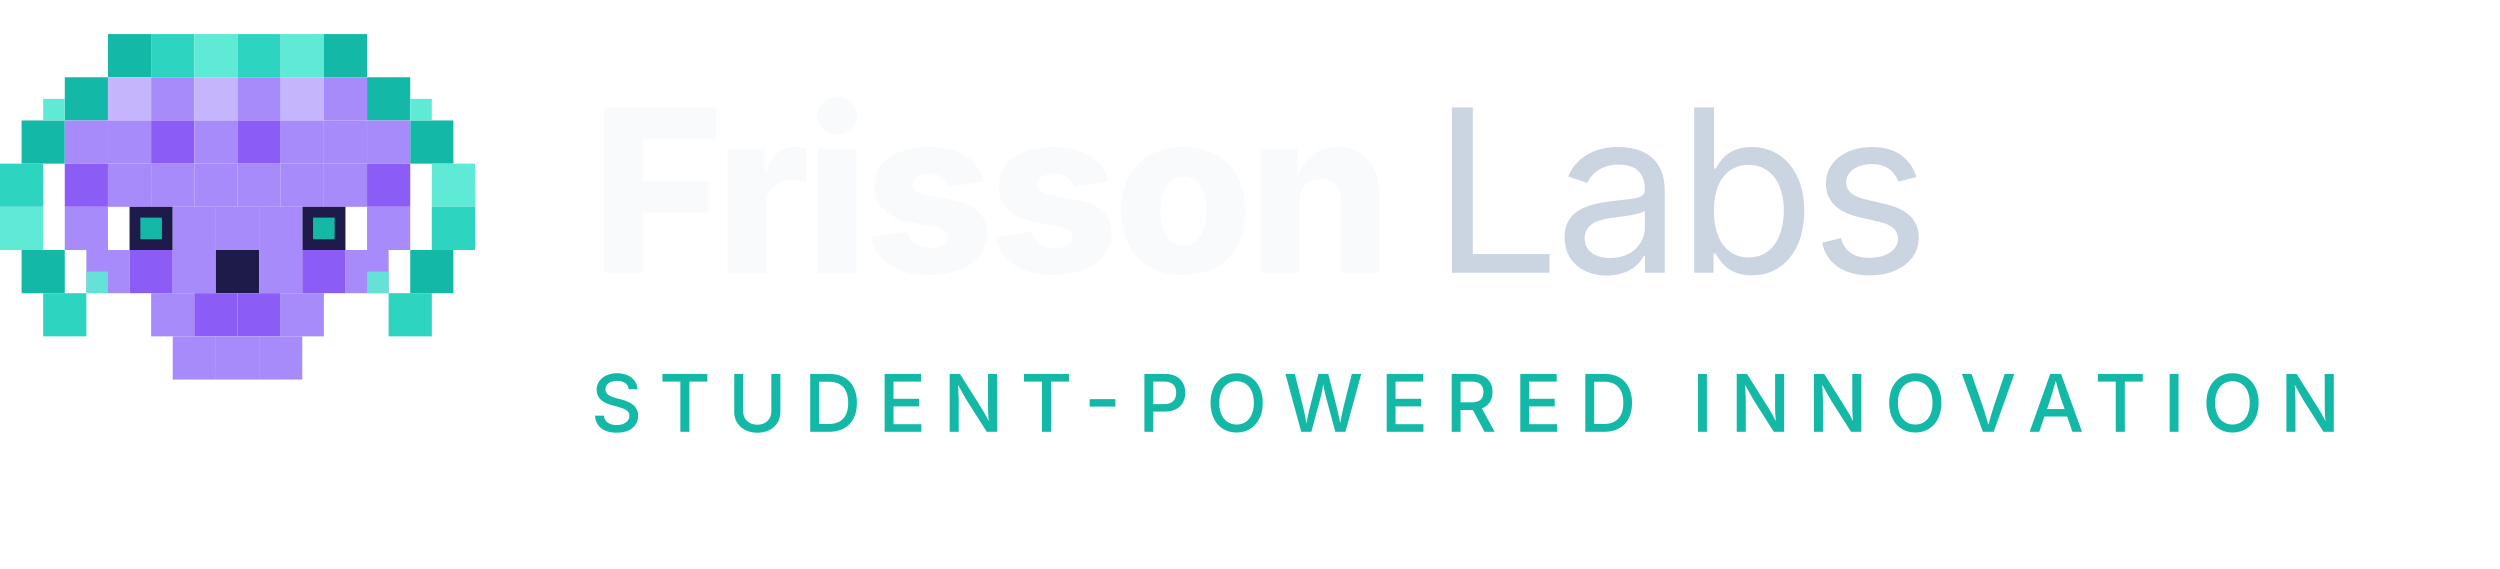
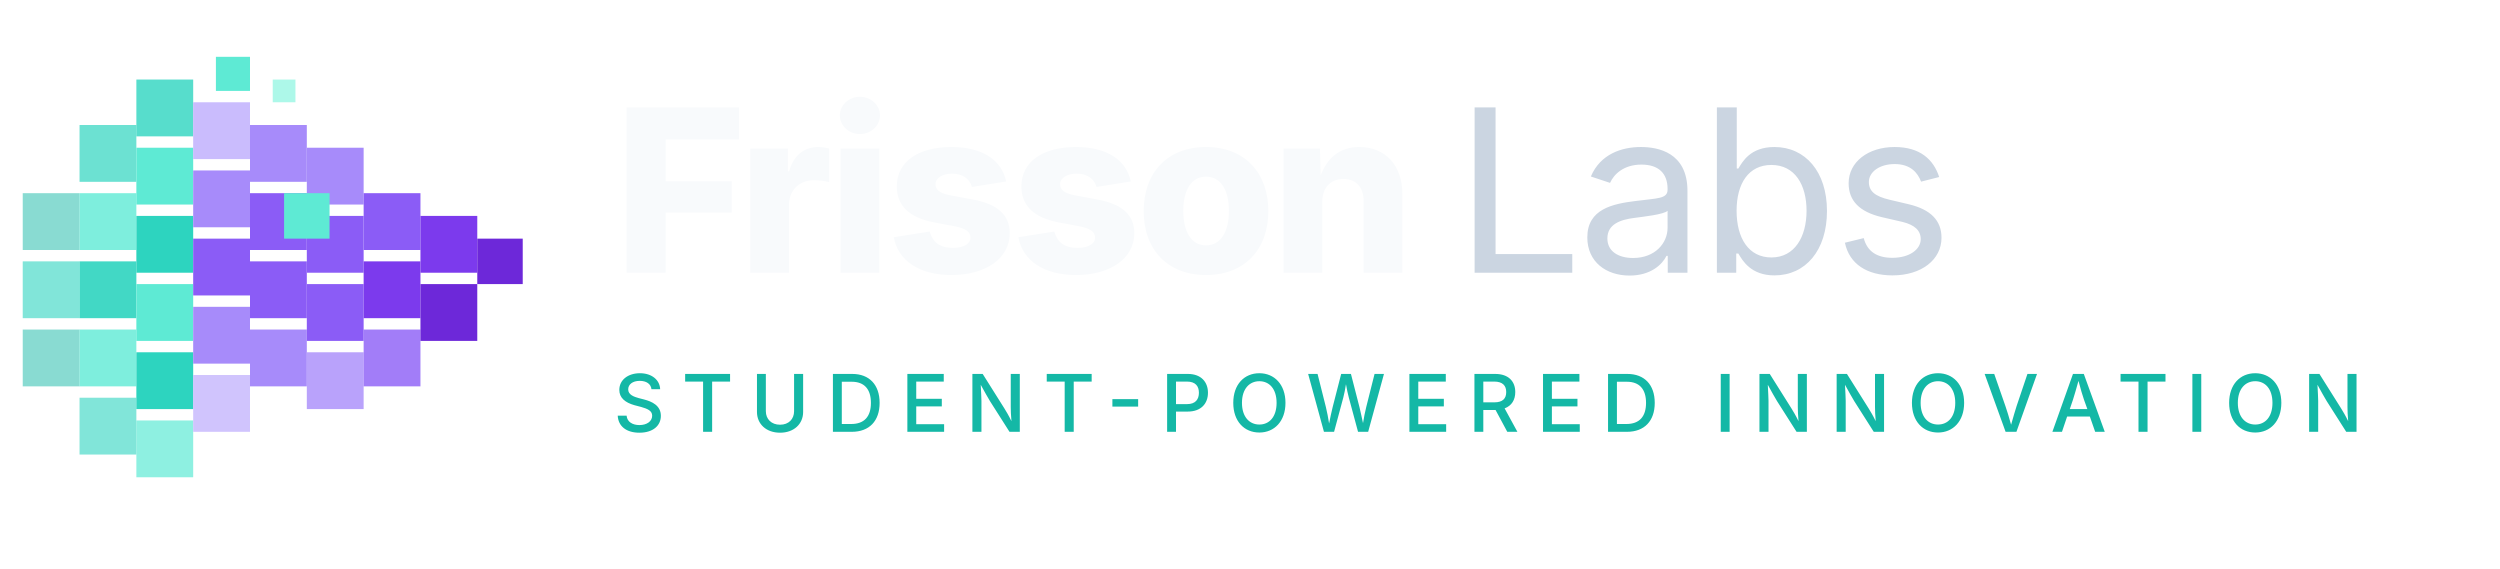
<svg xmlns="http://www.w3.org/2000/svg" viewBox="0 0 220 50">
-   <g transform="translate(0, 3) scale(0.95)">
-     <rect x="6" y="4" width="4" height="4" fill="#14B8A6" />
-     <rect x="10" y="0" width="4" height="4" fill="#14B8A6" />
-     <rect x="14" y="0" width="4" height="4" fill="#2dd4bf" />
-     <rect x="18" y="0" width="4" height="4" fill="#5eead4" />
-     <rect x="22" y="0" width="4" height="4" fill="#2dd4bf" />
-     <rect x="26" y="0" width="4" height="4" fill="#5eead4" />
-     <rect x="30" y="0" width="4" height="4" fill="#14B8A6" />
-     <rect x="34" y="4" width="4" height="4" fill="#14B8A6" />
-     <rect x="2" y="8" width="4" height="4" fill="#14B8A6" />
-     <rect x="38" y="8" width="4" height="4" fill="#14B8A6" />
-     <rect x="0" y="12" width="4" height="4" fill="#2dd4bf" />
-     <rect x="0" y="16" width="4" height="4" fill="#5eead4" />
-     <rect x="40" y="12" width="4" height="4" fill="#5eead4" />
-     <rect x="40" y="16" width="4" height="4" fill="#2dd4bf" />
-     <rect x="2" y="20" width="4" height="4" fill="#14B8A6" />
-     <rect x="38" y="20" width="4" height="4" fill="#14B8A6" />
-     <rect x="4" y="24" width="4" height="4" fill="#2dd4bf" />
-     <rect x="36" y="24" width="4" height="4" fill="#2dd4bf" />
-     <rect x="6" y="8" width="4" height="4" fill="#a78bfa" />
-     <rect x="10" y="4" width="4" height="4" fill="#c4b5fd" />
-     <rect x="14" y="4" width="4" height="4" fill="#a78bfa" />
-     <rect x="18" y="4" width="4" height="4" fill="#c4b5fd" />
-     <rect x="22" y="4" width="4" height="4" fill="#a78bfa" />
-     <rect x="26" y="4" width="4" height="4" fill="#c4b5fd" />
-     <rect x="30" y="4" width="4" height="4" fill="#a78bfa" />
-     <rect x="34" y="8" width="4" height="4" fill="#a78bfa" />
-     <rect x="6" y="12" width="4" height="4" fill="#8b5cf6" />
-     <rect x="34" y="12" width="4" height="4" fill="#8b5cf6" />
-     <rect x="6" y="16" width="4" height="4" fill="#a78bfa" />
-     <rect x="34" y="16" width="4" height="4" fill="#a78bfa" />
-     <rect x="8" y="20" width="4" height="4" fill="#a78bfa" />
-     <rect x="32" y="20" width="4" height="4" fill="#a78bfa" />
-     <rect x="10" y="8" width="4" height="4" fill="#a78bfa" />
-     <rect x="14" y="8" width="4" height="4" fill="#8b5cf6" />
-     <rect x="18" y="8" width="4" height="4" fill="#a78bfa" />
-     <rect x="22" y="8" width="4" height="4" fill="#8b5cf6" />
-     <rect x="26" y="8" width="4" height="4" fill="#a78bfa" />
-     <rect x="30" y="8" width="4" height="4" fill="#a78bfa" />
-     <rect x="10" y="12" width="4" height="4" fill="#a78bfa" />
-     <rect x="14" y="12" width="4" height="4" fill="#a78bfa" />
-     <rect x="18" y="12" width="4" height="4" fill="#a78bfa" />
-     <rect x="22" y="12" width="4" height="4" fill="#a78bfa" />
-     <rect x="26" y="12" width="4" height="4" fill="#a78bfa" />
-     <rect x="30" y="12" width="4" height="4" fill="#a78bfa" />
-     <rect x="12" y="16" width="4" height="4" fill="#1e1b4b" />
-     <rect x="13" y="17" width="2" height="2" fill="#14B8A6" />
-     <rect x="28" y="16" width="4" height="4" fill="#1e1b4b" />
-     <rect x="29" y="17" width="2" height="2" fill="#14B8A6" />
-     <rect x="16" y="16" width="4" height="4" fill="#a78bfa" />
-     <rect x="20" y="16" width="4" height="4" fill="#a78bfa" />
-     <rect x="24" y="16" width="4" height="4" fill="#a78bfa" />
-     <rect x="12" y="20" width="4" height="4" fill="#8b5cf6" />
-     <rect x="16" y="20" width="4" height="4" fill="#a78bfa" />
-     <rect x="20" y="20" width="4" height="4" fill="#1e1b4b" />
-     <rect x="24" y="20" width="4" height="4" fill="#a78bfa" />
-     <rect x="28" y="20" width="4" height="4" fill="#8b5cf6" />
-     <rect x="14" y="24" width="4" height="4" fill="#a78bfa" />
-     <rect x="18" y="24" width="4" height="4" fill="#8b5cf6" />
-     <rect x="22" y="24" width="4" height="4" fill="#8b5cf6" />
-     <rect x="26" y="24" width="4" height="4" fill="#a78bfa" />
-     <rect x="16" y="28" width="4" height="4" fill="#a78bfa" />
-     <rect x="20" y="28" width="4" height="4" fill="#a78bfa" />
-     <rect x="24" y="28" width="4" height="4" fill="#a78bfa" />
-     <rect x="8" y="22" width="2" height="2" fill="#5eead4" opacity="0.9" />
-     <rect x="34" y="22" width="2" height="2" fill="#5eead4" opacity="0.9" />
-     <rect x="4" y="6" width="2" height="2" fill="#5eead4" />
-     <rect x="38" y="6" width="2" height="2" fill="#5eead4" />
+   <g transform="translate(2, 5)">
+     <rect x="0" y="12" width="5" height="5" fill="#14B8A6" opacity="0.5" />
+     <rect x="0" y="18" width="5" height="5" fill="#2dd4bf" opacity="0.6" />
+     <rect x="0" y="24" width="5" height="5" fill="#14B8A6" opacity="0.5" />
+     <rect x="5" y="6" width="5" height="5" fill="#2dd4bf" opacity="0.7" />
+     <rect x="5" y="12" width="5" height="5" fill="#5eead4" opacity="0.8" />
+     <rect x="5" y="18" width="5" height="5" fill="#2dd4bf" opacity="0.9" />
+     <rect x="5" y="24" width="5" height="5" fill="#5eead4" opacity="0.8" />
+     <rect x="5" y="30" width="5" height="5" fill="#2dd4bf" opacity="0.6" />
+     <rect x="10" y="2" width="5" height="5" fill="#2dd4bf" opacity="0.8" />
+     <rect x="10" y="8" width="5" height="5" fill="#5eead4" />
+     <rect x="10" y="14" width="5" height="5" fill="#2dd4bf" />
+     <rect x="10" y="20" width="5" height="5" fill="#5eead4" />
+     <rect x="10" y="26" width="5" height="5" fill="#2dd4bf" />
+     <rect x="10" y="32" width="5" height="5" fill="#5eead4" opacity="0.7" />
+     <rect x="15" y="4" width="5" height="5" fill="#c4b5fd" opacity="0.9" />
+     <rect x="15" y="10" width="5" height="5" fill="#a78bfa" />
+     <rect x="15" y="16" width="5" height="5" fill="#8b5cf6" />
+     <rect x="15" y="22" width="5" height="5" fill="#a78bfa" />
+     <rect x="15" y="28" width="5" height="5" fill="#c4b5fd" opacity="0.8" />
+     <rect x="20" y="6" width="5" height="5" fill="#a78bfa" />
+     <rect x="20" y="12" width="5" height="5" fill="#8b5cf6" />
+     <rect x="20" y="18" width="5" height="5" fill="#8b5cf6" />
+     <rect x="20" y="24" width="5" height="5" fill="#a78bfa" />
+     <rect x="25" y="8" width="5" height="5" fill="#a78bfa" />
+     <rect x="25" y="14" width="5" height="5" fill="#8b5cf6" />
+     <rect x="25" y="20" width="5" height="5" fill="#8b5cf6" />
+     <rect x="25" y="26" width="5" height="5" fill="#a78bfa" opacity="0.8" />
+     <rect x="30" y="12" width="5" height="5" fill="#8b5cf6" />
+     <rect x="30" y="18" width="5" height="5" fill="#7c3aed" />
+     <rect x="30" y="24" width="5" height="5" fill="#8b5cf6" opacity="0.8" />
+     <rect x="35" y="14" width="5" height="5" fill="#7c3aed" />
+     <rect x="35" y="20" width="5" height="5" fill="#6d28d9" />
+     <rect x="40" y="16" width="4" height="4" fill="#6d28d9" />
+     <rect x="23" y="12" width="4" height="4" fill="#5eead4" />
+     <rect x="17" y="0" width="3" height="3" fill="#5eead4" />
+     <rect x="22" y="2" width="2" height="2" fill="#99f6e4" opacity="0.8" />
  </g>
-   <text x="52" y="24" font-family="system-ui, -apple-system, sans-serif" font-weight="800" font-size="20" fill="#f8fafc" letter-spacing="-0.5">Frisson</text>
-   <text x="126" y="24" font-family="system-ui, -apple-system, sans-serif" font-weight="400" font-size="20" fill="#cbd5e1" letter-spacing="-0.5">Labs</text>
-   <text x="52" y="38" font-family="system-ui, -apple-system, sans-serif" font-weight="500" font-size="7" fill="#14B8A6" letter-spacing="1.5">STUDENT-POWERED INNOVATION</text>
+   <text x="54" y="24" font-family="system-ui, -apple-system, sans-serif" font-weight="800" font-size="20" fill="#f8fafc" letter-spacing="-0.5">Frisson</text>
+   <text x="128" y="24" font-family="system-ui, -apple-system, sans-serif" font-weight="400" font-size="20" fill="#cbd5e1" letter-spacing="-0.5">Labs</text>
+   <text x="54" y="38" font-family="system-ui, -apple-system, sans-serif" font-weight="500" font-size="7" fill="#14B8A6" letter-spacing="1.5">STUDENT-POWERED INNOVATION</text>
</svg>
